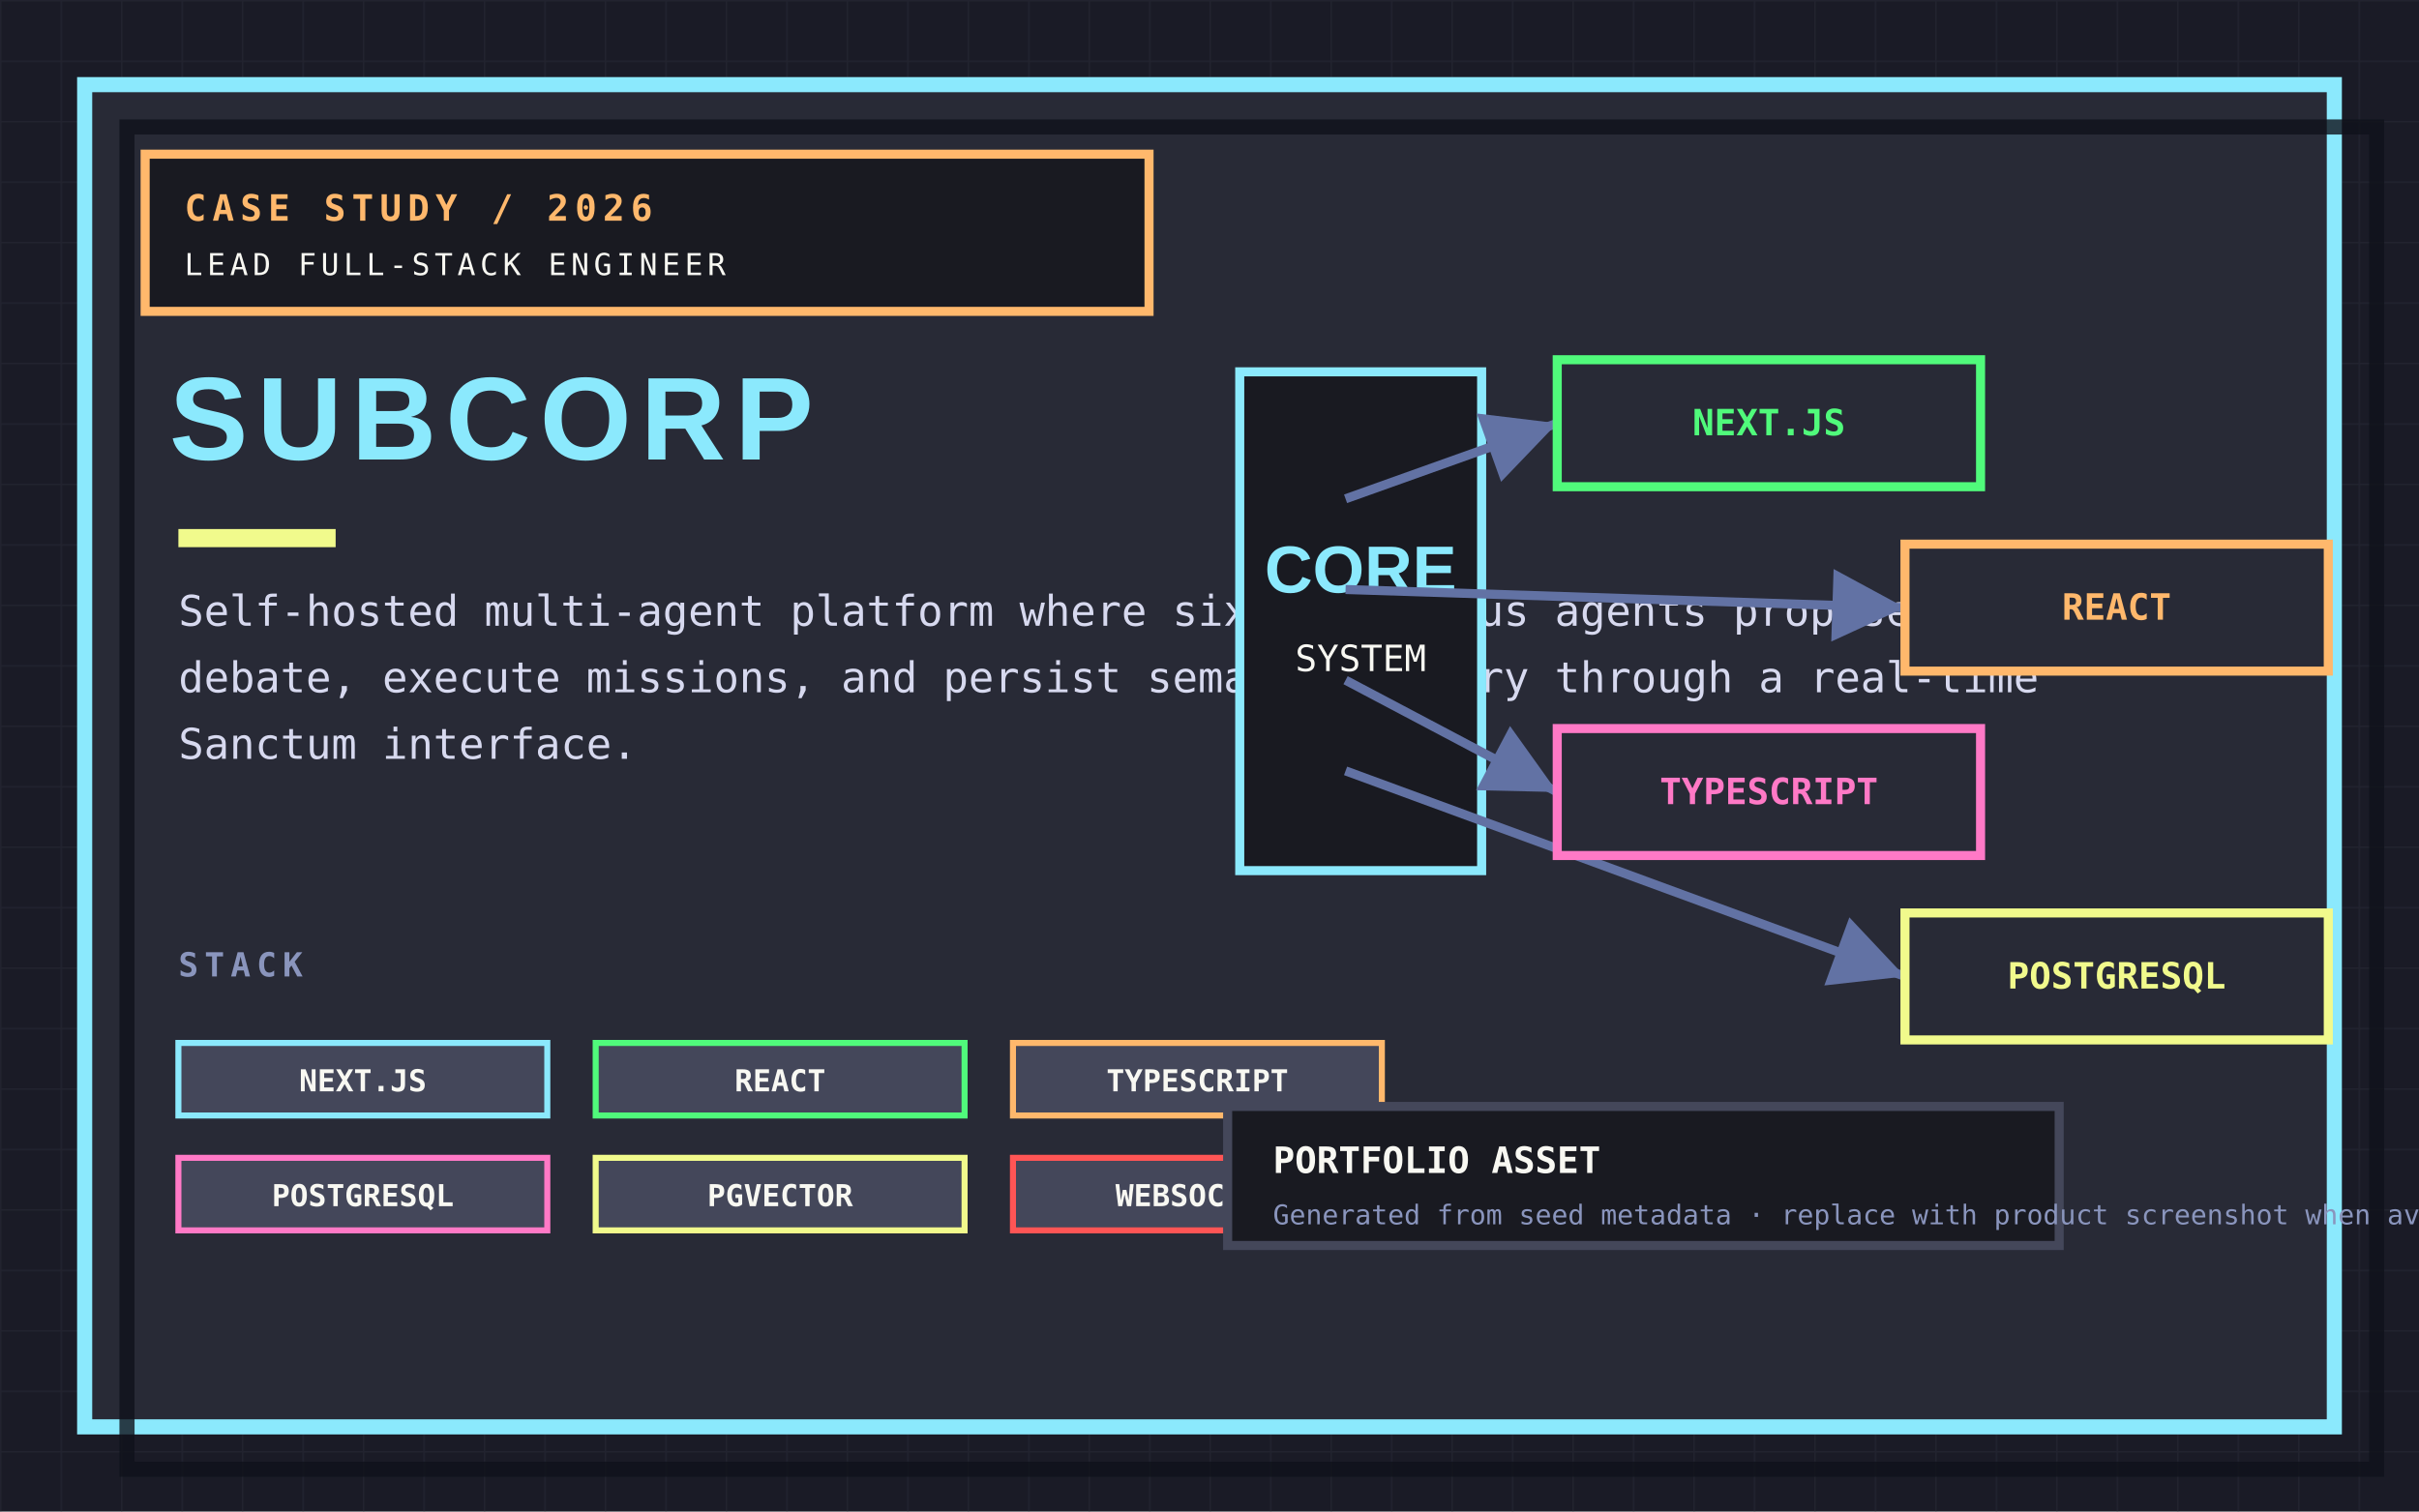
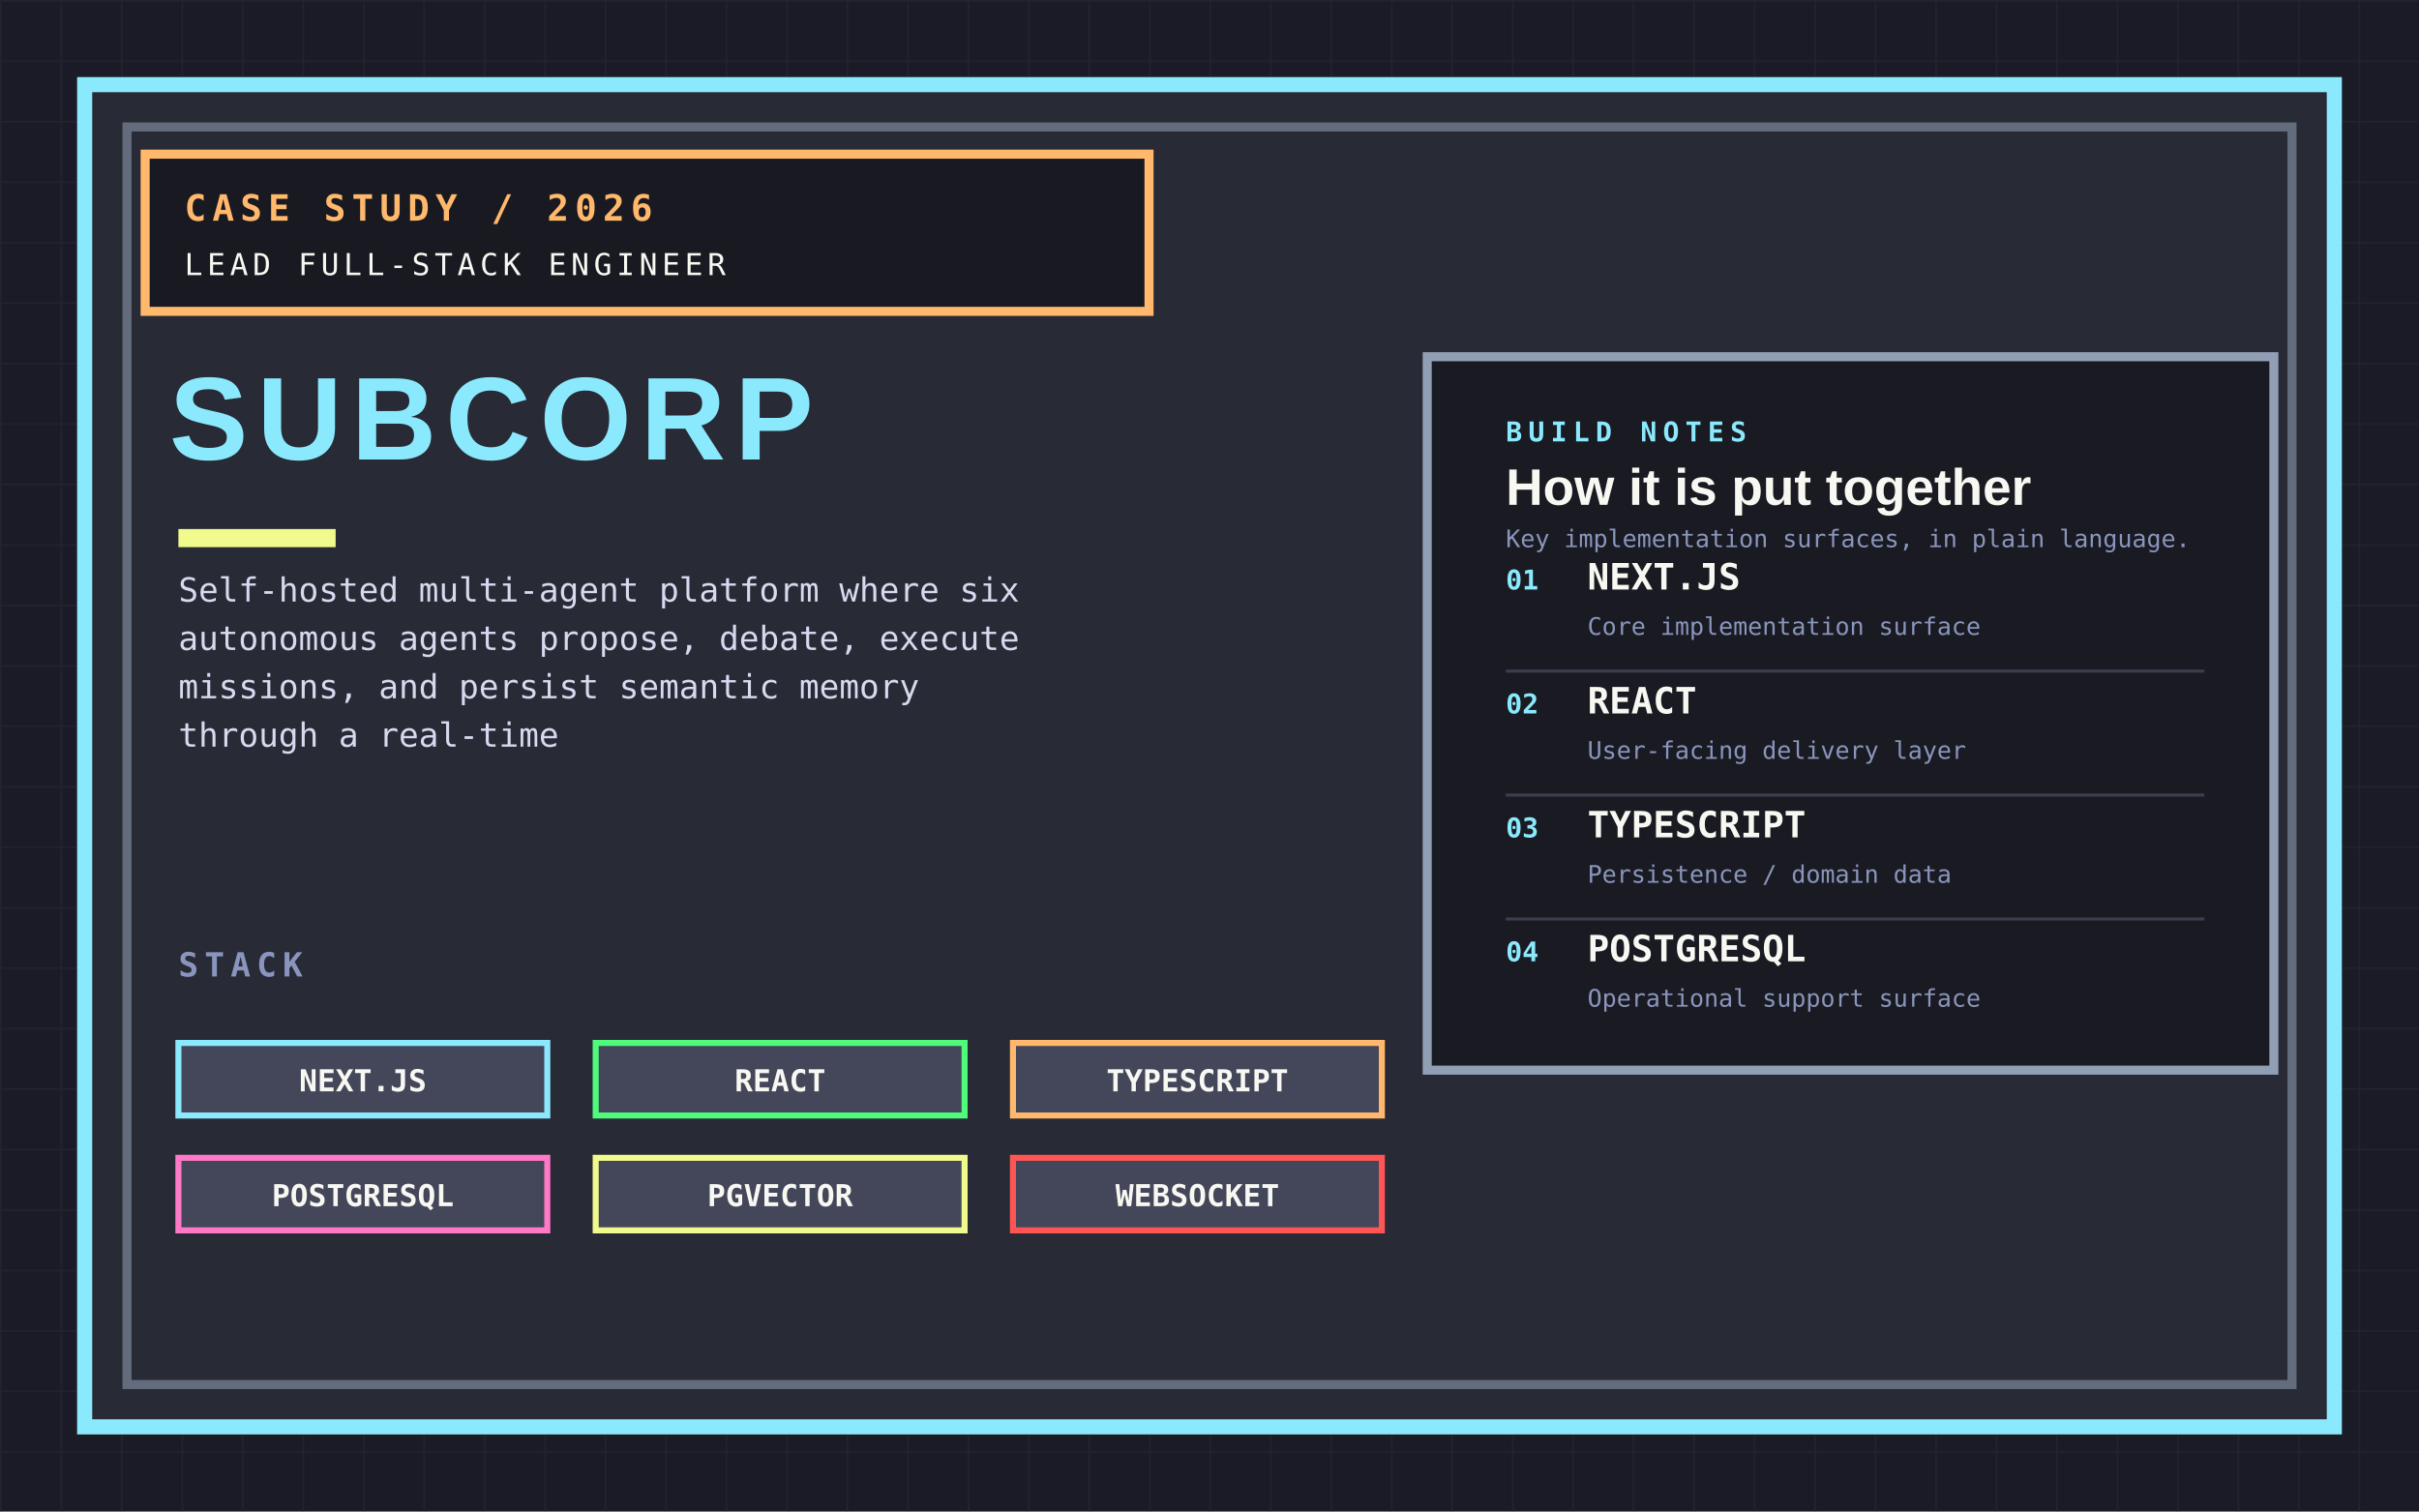
<svg xmlns="http://www.w3.org/2000/svg" viewBox="0 0 1600 1000" role="img" aria-labelledby="title desc">
  <defs>
    <marker id="arrow" markerWidth="12" markerHeight="12" refX="10" refY="6" orient="auto">
      <path d="M2 2 L10 6 L2 10 Z" fill="#6272a4" />
    </marker>
    <pattern id="grid" width="40" height="40" patternUnits="userSpaceOnUse">
      <path d="M40 0H0V40" fill="none" stroke="#282a36" stroke-width="2" opacity="0.55" />
    </pattern>
  </defs>
  <rect width="1600" height="1000" fill="#1a1b26" />
  <rect width="1600" height="1000" fill="url(#grid)" />
  <rect x="56" y="56" width="1488" height="888" fill="#282a36" stroke="#8be9fd" stroke-width="10" />
-   <rect x="84" y="84" width="1488" height="888" fill="none" stroke="#0f111a" stroke-width="10" opacity="0.8" />
+   <rect x="84" y="84" width="1432" height="832" fill="none" stroke="#94a3b8" stroke-width="6" opacity="0.55" />
  <rect x="96" y="102" width="664" height="104" fill="#191a21" stroke="#ffb86c" stroke-width="6" />
  <text x="122" y="146" fill="#ffb86c" font-family="JetBrains Mono, monospace" font-size="24" font-weight="700" letter-spacing="4">CASE STUDY / 2026</text>
  <text x="122" y="182" fill="#f8f8f2" font-family="JetBrains Mono, monospace" font-size="20" letter-spacing="3">LEAD FULL-STACK ENGINEER</text>
  <text x="112" y="304" fill="#8be9fd" font-family="Space Grotesk, Arial, sans-serif" font-size="78" font-weight="800" letter-spacing="6">SUBCORP</text>
  <rect x="118" y="350" width="104" height="12" fill="#f1fa8c" />
-   <text x="118" y="414" fill="#d7d9ef" font-family="JetBrains Mono, monospace" font-size="28">Self-hosted multi-agent platform where six autonomous agents propose,</text>
-   <text x="118" y="458" fill="#d7d9ef" font-family="JetBrains Mono, monospace" font-size="28">debate, execute missions, and persist semantic memory through a real-time</text>
-   <text x="118" y="502" fill="#d7d9ef" font-family="JetBrains Mono, monospace" font-size="28">Sanctum interface.</text>
+   <text x="118" y="398" fill="#d7d9ef" font-family="JetBrains Mono, monospace" font-size="22">Self-hosted multi-agent platform where six</text>
+   <text x="118" y="430" fill="#d7d9ef" font-family="JetBrains Mono, monospace" font-size="22">autonomous agents propose, debate, execute</text>
+   <text x="118" y="462" fill="#d7d9ef" font-family="JetBrains Mono, monospace" font-size="22">missions, and persist semantic memory</text>
+   <text x="118" y="494" fill="#d7d9ef" font-family="JetBrains Mono, monospace" font-size="22">through a real-time</text>
  <text x="118" y="646" fill="#8a95bd" font-family="JetBrains Mono, monospace" font-size="22" font-weight="700" letter-spacing="4">STACK</text>
  <rect x="118" y="690" width="244" height="48" fill="#44475a" stroke="#8be9fd" stroke-width="4" />
  <text x="240" y="722" text-anchor="middle" fill="#f8f8f2" font-family="JetBrains Mono, monospace" font-size="20" font-weight="700">NEXT.JS</text>
  <rect x="394" y="690" width="244" height="48" fill="#44475a" stroke="#50fa7b" stroke-width="4" />
  <text x="516" y="722" text-anchor="middle" fill="#f8f8f2" font-family="JetBrains Mono, monospace" font-size="20" font-weight="700">REACT</text>
  <rect x="670" y="690" width="244" height="48" fill="#44475a" stroke="#ffb86c" stroke-width="4" />
  <text x="792" y="722" text-anchor="middle" fill="#f8f8f2" font-family="JetBrains Mono, monospace" font-size="20" font-weight="700">TYPESCRIPT</text>
  <rect x="118" y="766" width="244" height="48" fill="#44475a" stroke="#ff79c6" stroke-width="4" />
  <text x="240" y="798" text-anchor="middle" fill="#f8f8f2" font-family="JetBrains Mono, monospace" font-size="20" font-weight="700">POSTGRESQL</text>
  <rect x="394" y="766" width="244" height="48" fill="#44475a" stroke="#f1fa8c" stroke-width="4" />
  <text x="516" y="798" text-anchor="middle" fill="#f8f8f2" font-family="JetBrains Mono, monospace" font-size="20" font-weight="700">PGVECTOR</text>
  <rect x="670" y="766" width="244" height="48" fill="#44475a" stroke="#ff5555" stroke-width="4" />
  <text x="792" y="798" text-anchor="middle" fill="#f8f8f2" font-family="JetBrains Mono, monospace" font-size="20" font-weight="700">WEBSOCKET</text>
-   <rect x="820" y="246" width="160" height="330" fill="#191a21" stroke="#8be9fd" stroke-width="6" />
-   <text x="900" y="392" text-anchor="middle" fill="#8be9fd" font-family="Space Grotesk, Arial, sans-serif" font-size="44" font-weight="800">CORE</text>
-   <text x="900" y="444" text-anchor="middle" fill="#f8f8f2" font-family="JetBrains Mono, monospace" font-size="24">SYSTEM</text>
-   <path d="M890 330 L1030 280" stroke="#6272a4" stroke-width="6" fill="none" marker-end="url(#arrow)" />
-   <path d="M890 390 L1260 402" stroke="#6272a4" stroke-width="6" fill="none" marker-end="url(#arrow)" />
-   <path d="M890 450 L1030 524" stroke="#6272a4" stroke-width="6" fill="none" marker-end="url(#arrow)" />
-   <path d="M890 510 L1260 646" stroke="#6272a4" stroke-width="6" fill="none" marker-end="url(#arrow)" />
-   <rect x="1030" y="238" width="280" height="84" fill="#282a36" stroke="#50fa7b" stroke-width="6" />
-   <text x="1170" y="288" text-anchor="middle" fill="#50fa7b" font-family="JetBrains Mono, monospace" font-size="24" font-weight="700">NEXT.JS</text>
-   <rect x="1260" y="360" width="280" height="84" fill="#282a36" stroke="#ffb86c" stroke-width="6" />
-   <text x="1400" y="410" text-anchor="middle" fill="#ffb86c" font-family="JetBrains Mono, monospace" font-size="24" font-weight="700">REACT</text>
-   <rect x="1030" y="482" width="280" height="84" fill="#282a36" stroke="#ff79c6" stroke-width="6" />
-   <text x="1170" y="532" text-anchor="middle" fill="#ff79c6" font-family="JetBrains Mono, monospace" font-size="24" font-weight="700">TYPESCRIPT</text>
-   <rect x="1260" y="604" width="280" height="84" fill="#282a36" stroke="#f1fa8c" stroke-width="6" />
-   <text x="1400" y="654" text-anchor="middle" fill="#f1fa8c" font-family="JetBrains Mono, monospace" font-size="24" font-weight="700">POSTGRESQL</text>
-   <rect x="812" y="732" width="550" height="92" fill="#191a21" stroke="#44475a" stroke-width="6" />
-   <text x="842" y="776" fill="#f8f8f2" font-family="JetBrains Mono, monospace" font-size="24" font-weight="700">PORTFOLIO ASSET</text>
-   <text x="842" y="810" fill="#8a95bd" font-family="JetBrains Mono, monospace" font-size="18">Generated from seed metadata · replace with product screenshot when available</text>
+   <rect x="944" y="236" width="560" height="472" fill="#191a21" stroke="#94a3b8" stroke-width="6" opacity="0.96" />
+   <text x="996" y="292" fill="#8be9fd" font-family="JetBrains Mono, monospace" font-size="18" font-weight="700" letter-spacing="4">BUILD NOTES</text>
+   <text x="996" y="334" fill="#f8f8f2" font-family="Space Grotesk, Arial, sans-serif" font-size="34" font-weight="800">How it is put together</text>
+   <text x="996" y="362" fill="#8a95bd" font-family="JetBrains Mono, monospace" font-size="16">Key implementation surfaces, in plain language.</text>
+   <text x="996" y="390" fill="#8be9fd" font-family="JetBrains Mono, monospace" font-size="18" font-weight="700">01</text>
+   <text x="1050" y="390" fill="#f8f8f2" font-family="JetBrains Mono, monospace" font-size="24" font-weight="700">NEXT.JS</text>
+   <text x="1050" y="420" fill="#8a95bd" font-family="JetBrains Mono, monospace" font-size="16">Core implementation surface</text>
+   <line x1="996" y1="444" x2="1458" y2="444" stroke="#44475a" stroke-width="2" opacity="0.8" />
+   <text x="996" y="472" fill="#8be9fd" font-family="JetBrains Mono, monospace" font-size="18" font-weight="700">02</text>
+   <text x="1050" y="472" fill="#f8f8f2" font-family="JetBrains Mono, monospace" font-size="24" font-weight="700">REACT</text>
+   <text x="1050" y="502" fill="#8a95bd" font-family="JetBrains Mono, monospace" font-size="16">User-facing delivery layer</text>
+   <line x1="996" y1="526" x2="1458" y2="526" stroke="#44475a" stroke-width="2" opacity="0.8" />
+   <text x="996" y="554" fill="#8be9fd" font-family="JetBrains Mono, monospace" font-size="18" font-weight="700">03</text>
+   <text x="1050" y="554" fill="#f8f8f2" font-family="JetBrains Mono, monospace" font-size="24" font-weight="700">TYPESCRIPT</text>
+   <text x="1050" y="584" fill="#8a95bd" font-family="JetBrains Mono, monospace" font-size="16">Persistence / domain data</text>
+   <line x1="996" y1="608" x2="1458" y2="608" stroke="#44475a" stroke-width="2" opacity="0.8" />
+   <text x="996" y="636" fill="#8be9fd" font-family="JetBrains Mono, monospace" font-size="18" font-weight="700">04</text>
+   <text x="1050" y="636" fill="#f8f8f2" font-family="JetBrains Mono, monospace" font-size="24" font-weight="700">POSTGRESQL</text>
+   <text x="1050" y="666" fill="#8a95bd" font-family="JetBrains Mono, monospace" font-size="16">Operational support surface</text>
</svg>
